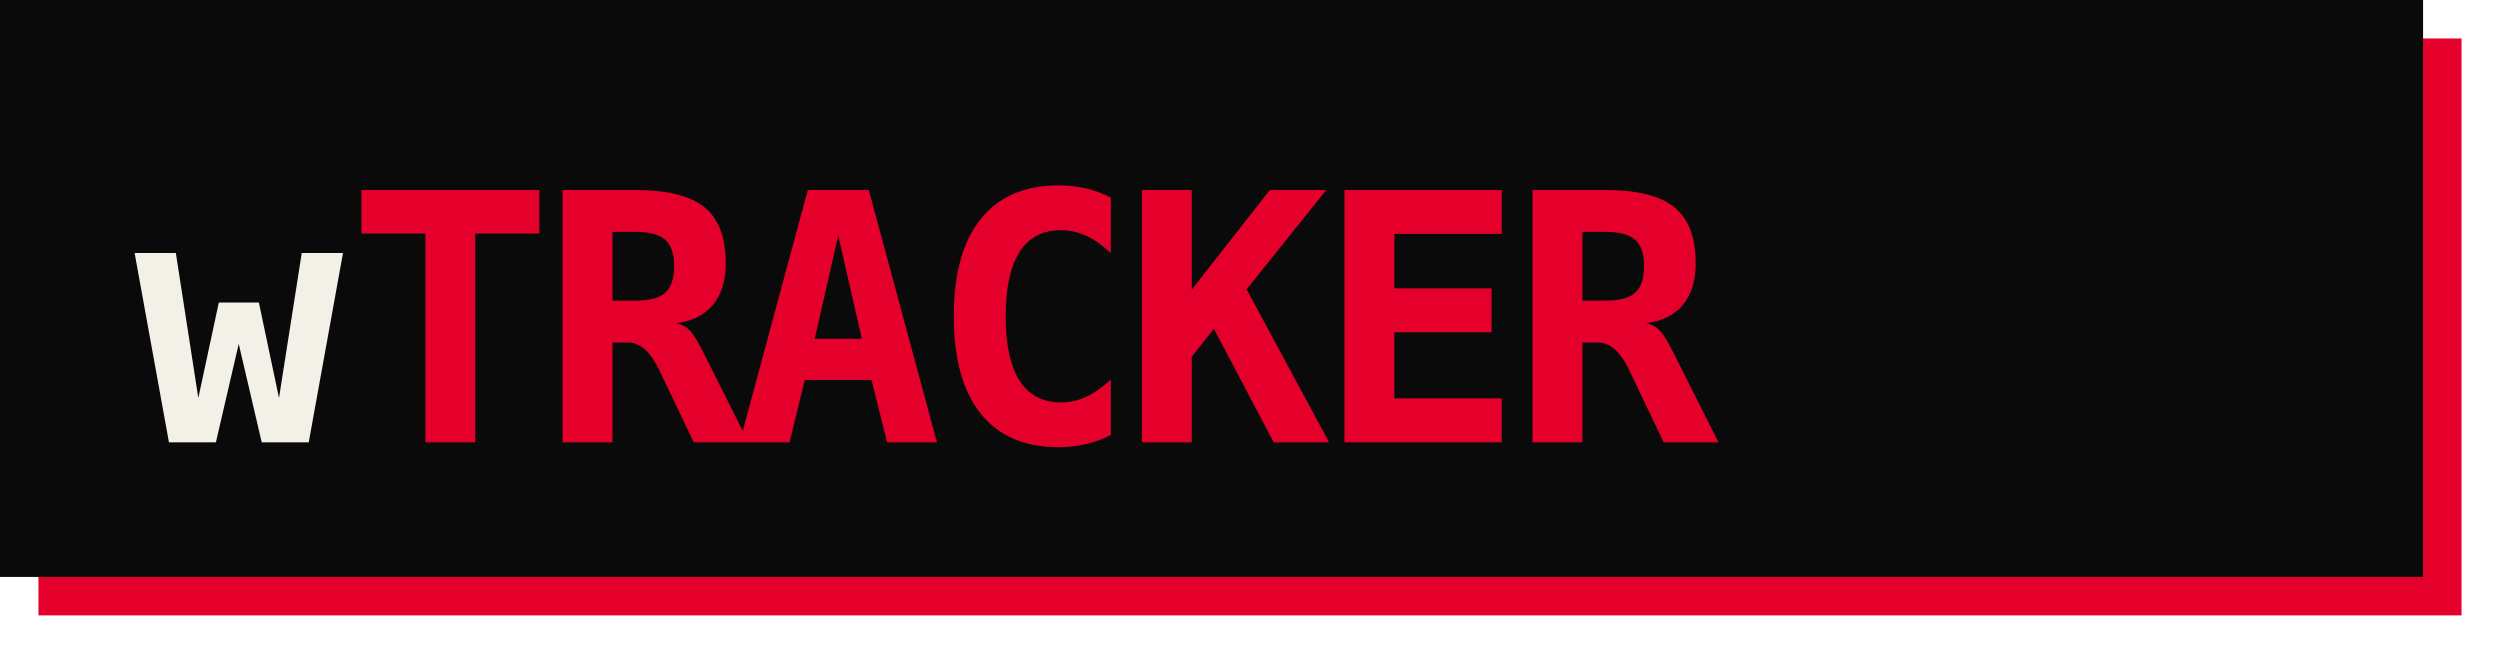
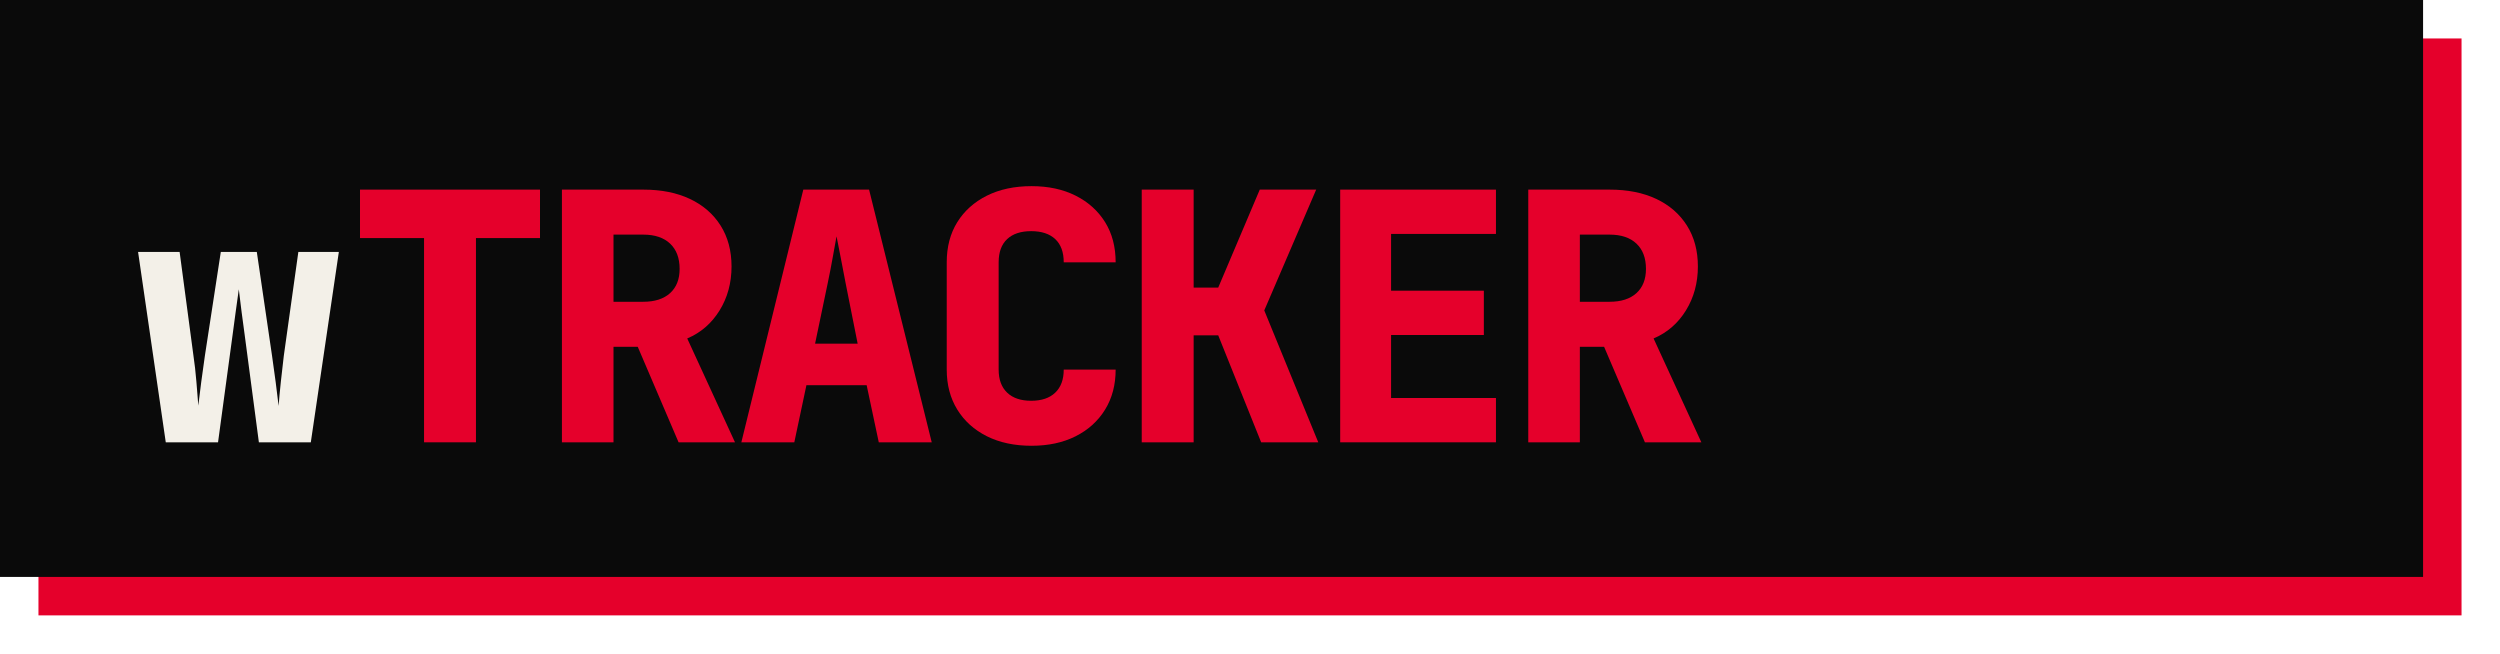
- <svg xmlns="http://www.w3.org/2000/svg" viewBox="0 0 520 136" width="520" height="136" font-family="'JetBrains Mono', ui-monospace, monospace">
+ <svg xmlns="http://www.w3.org/2000/svg" viewBox="0 0 520 136" width="520" height="136">
  <rect x="8" y="8" width="504" height="120" fill="#E5002B" />
  <rect x="0" y="0" width="504" height="120" fill="#0a0a0a" />
-   <text x="28" y="92" font-size="72" font-weight="900" letter-spacing="-3" fill="#F3F0E8">w</text>
-   <text x="72" y="92" font-size="72" font-weight="900" letter-spacing="-3" fill="#E5002B">TRACKER</text>
+   <g fill="#F3F0E8">
+     <path transform="translate(28.000 92.000) scale(0.072 -0.072)" d="M90 0 10 550H130L170 250Q175 217 178.5 175.0Q182 133 184 106Q187 133 192.5 174.5Q198 216 203 250L249 550H353L397 250Q402 216 407.5 174.0Q413 132 416 105Q418 133 422.5 175.5Q427 218 431 250L473 550H590L509 0H359L318 310Q314 338 309.0 377.0Q304 416 301 442Q297 416 292.0 377.0Q287 338 283 310L241 0Z" />
+   </g>
+   <g fill="#E5002B">
+     <path transform="translate(72.000 92.000) scale(0.072 -0.072)" d="M225 0V590H40V730H560V590H375V0Z" />
+     <path transform="translate(112.200 92.000) scale(0.072 -0.072)" d="M65 0V730H300Q378 730 435.0 703.0Q492 676 523.5 626.0Q555 576 555 508Q555 437 520.5 381.0Q486 325 427 300L565 0H402L284 276H214V0ZM214 406H300Q350 406 377.5 431.0Q405 456 405 501Q405 548 377.5 574.0Q350 600 300 600H214Z" />
+     <path transform="translate(152.400 92.000) scale(0.072 -0.072)" d="M25 0 204 730H394L575 0H422L387 165H213L178 0ZM238 285H361L326 461Q319 499 311.5 536.5Q304 574 300 595Q296 574 289.5 537.0Q283 500 275 462Z" />
+     <path transform="translate(192.600 92.000) scale(0.072 -0.072)" d="M305 -10Q231 -10 176.0 17.5Q121 45 90.5 94.5Q60 144 60 210V520Q60 587 90.5 636.0Q121 685 176.0 712.5Q231 740 305 740Q378 740 432.5 712.5Q487 685 517.5 636.0Q548 587 548 520H398Q398 564 373.5 587.0Q349 610 304 610Q259 610 234.5 587.0Q210 564 210 520V210Q210 167 234.5 143.5Q259 120 304 120Q349 120 373.5 143.5Q398 167 398 210H548Q548 144 517.5 94.5Q487 45 432.5 17.5Q378 -10 305 -10Z" />
+     <path transform="translate(232.800 92.000) scale(0.072 -0.072)" d="M65 0V730H215V447H286L406 730H569L419 381L575 0H410L286 309H215V0Z" />
+     <path transform="translate(273.000 92.000) scale(0.072 -0.072)" d="M80 0V730H530V602H227V438H495V310H227V128H530V0Z" />
+     <path transform="translate(313.200 92.000) scale(0.072 -0.072)" d="M65 0V730H300Q378 730 435.0 703.0Q492 676 523.5 626.0Q555 576 555 508Q555 437 520.5 381.0Q486 325 427 300L565 0H402L284 276H214V0ZM214 406H300Q350 406 377.5 431.0Q405 456 405 501Q405 548 377.5 574.0Q350 600 300 600H214Z" />
+   </g>
</svg>
